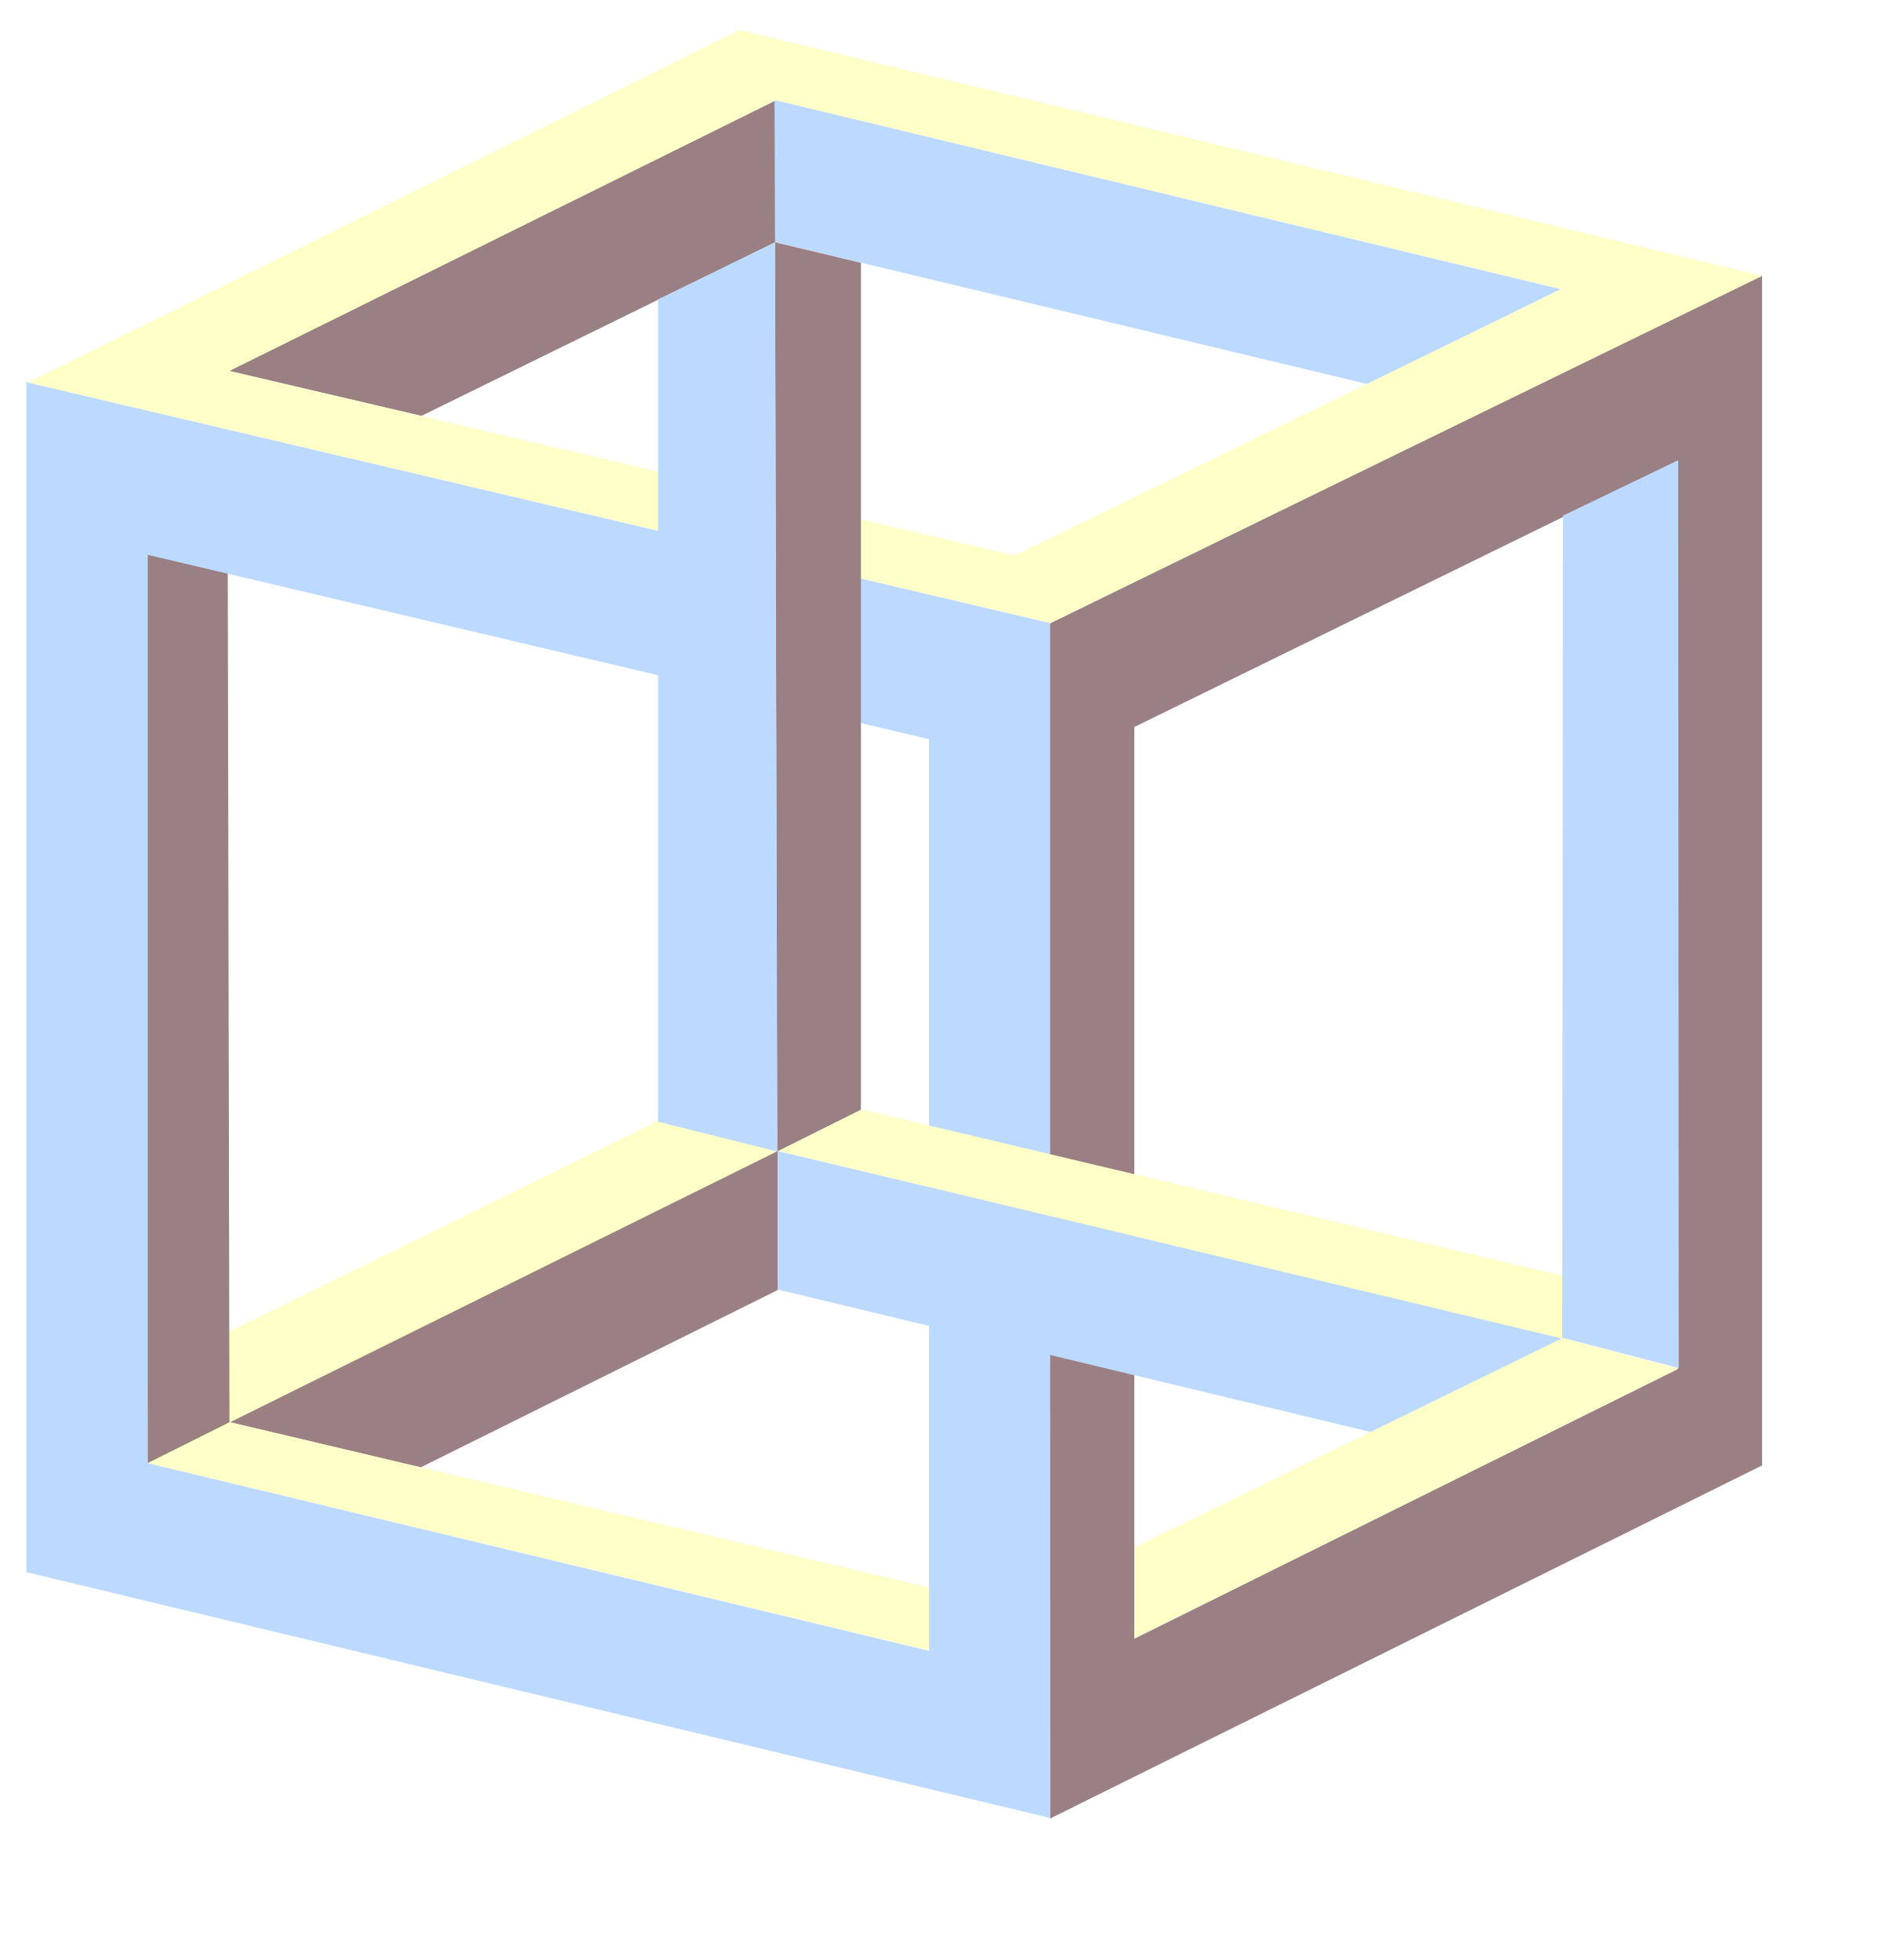
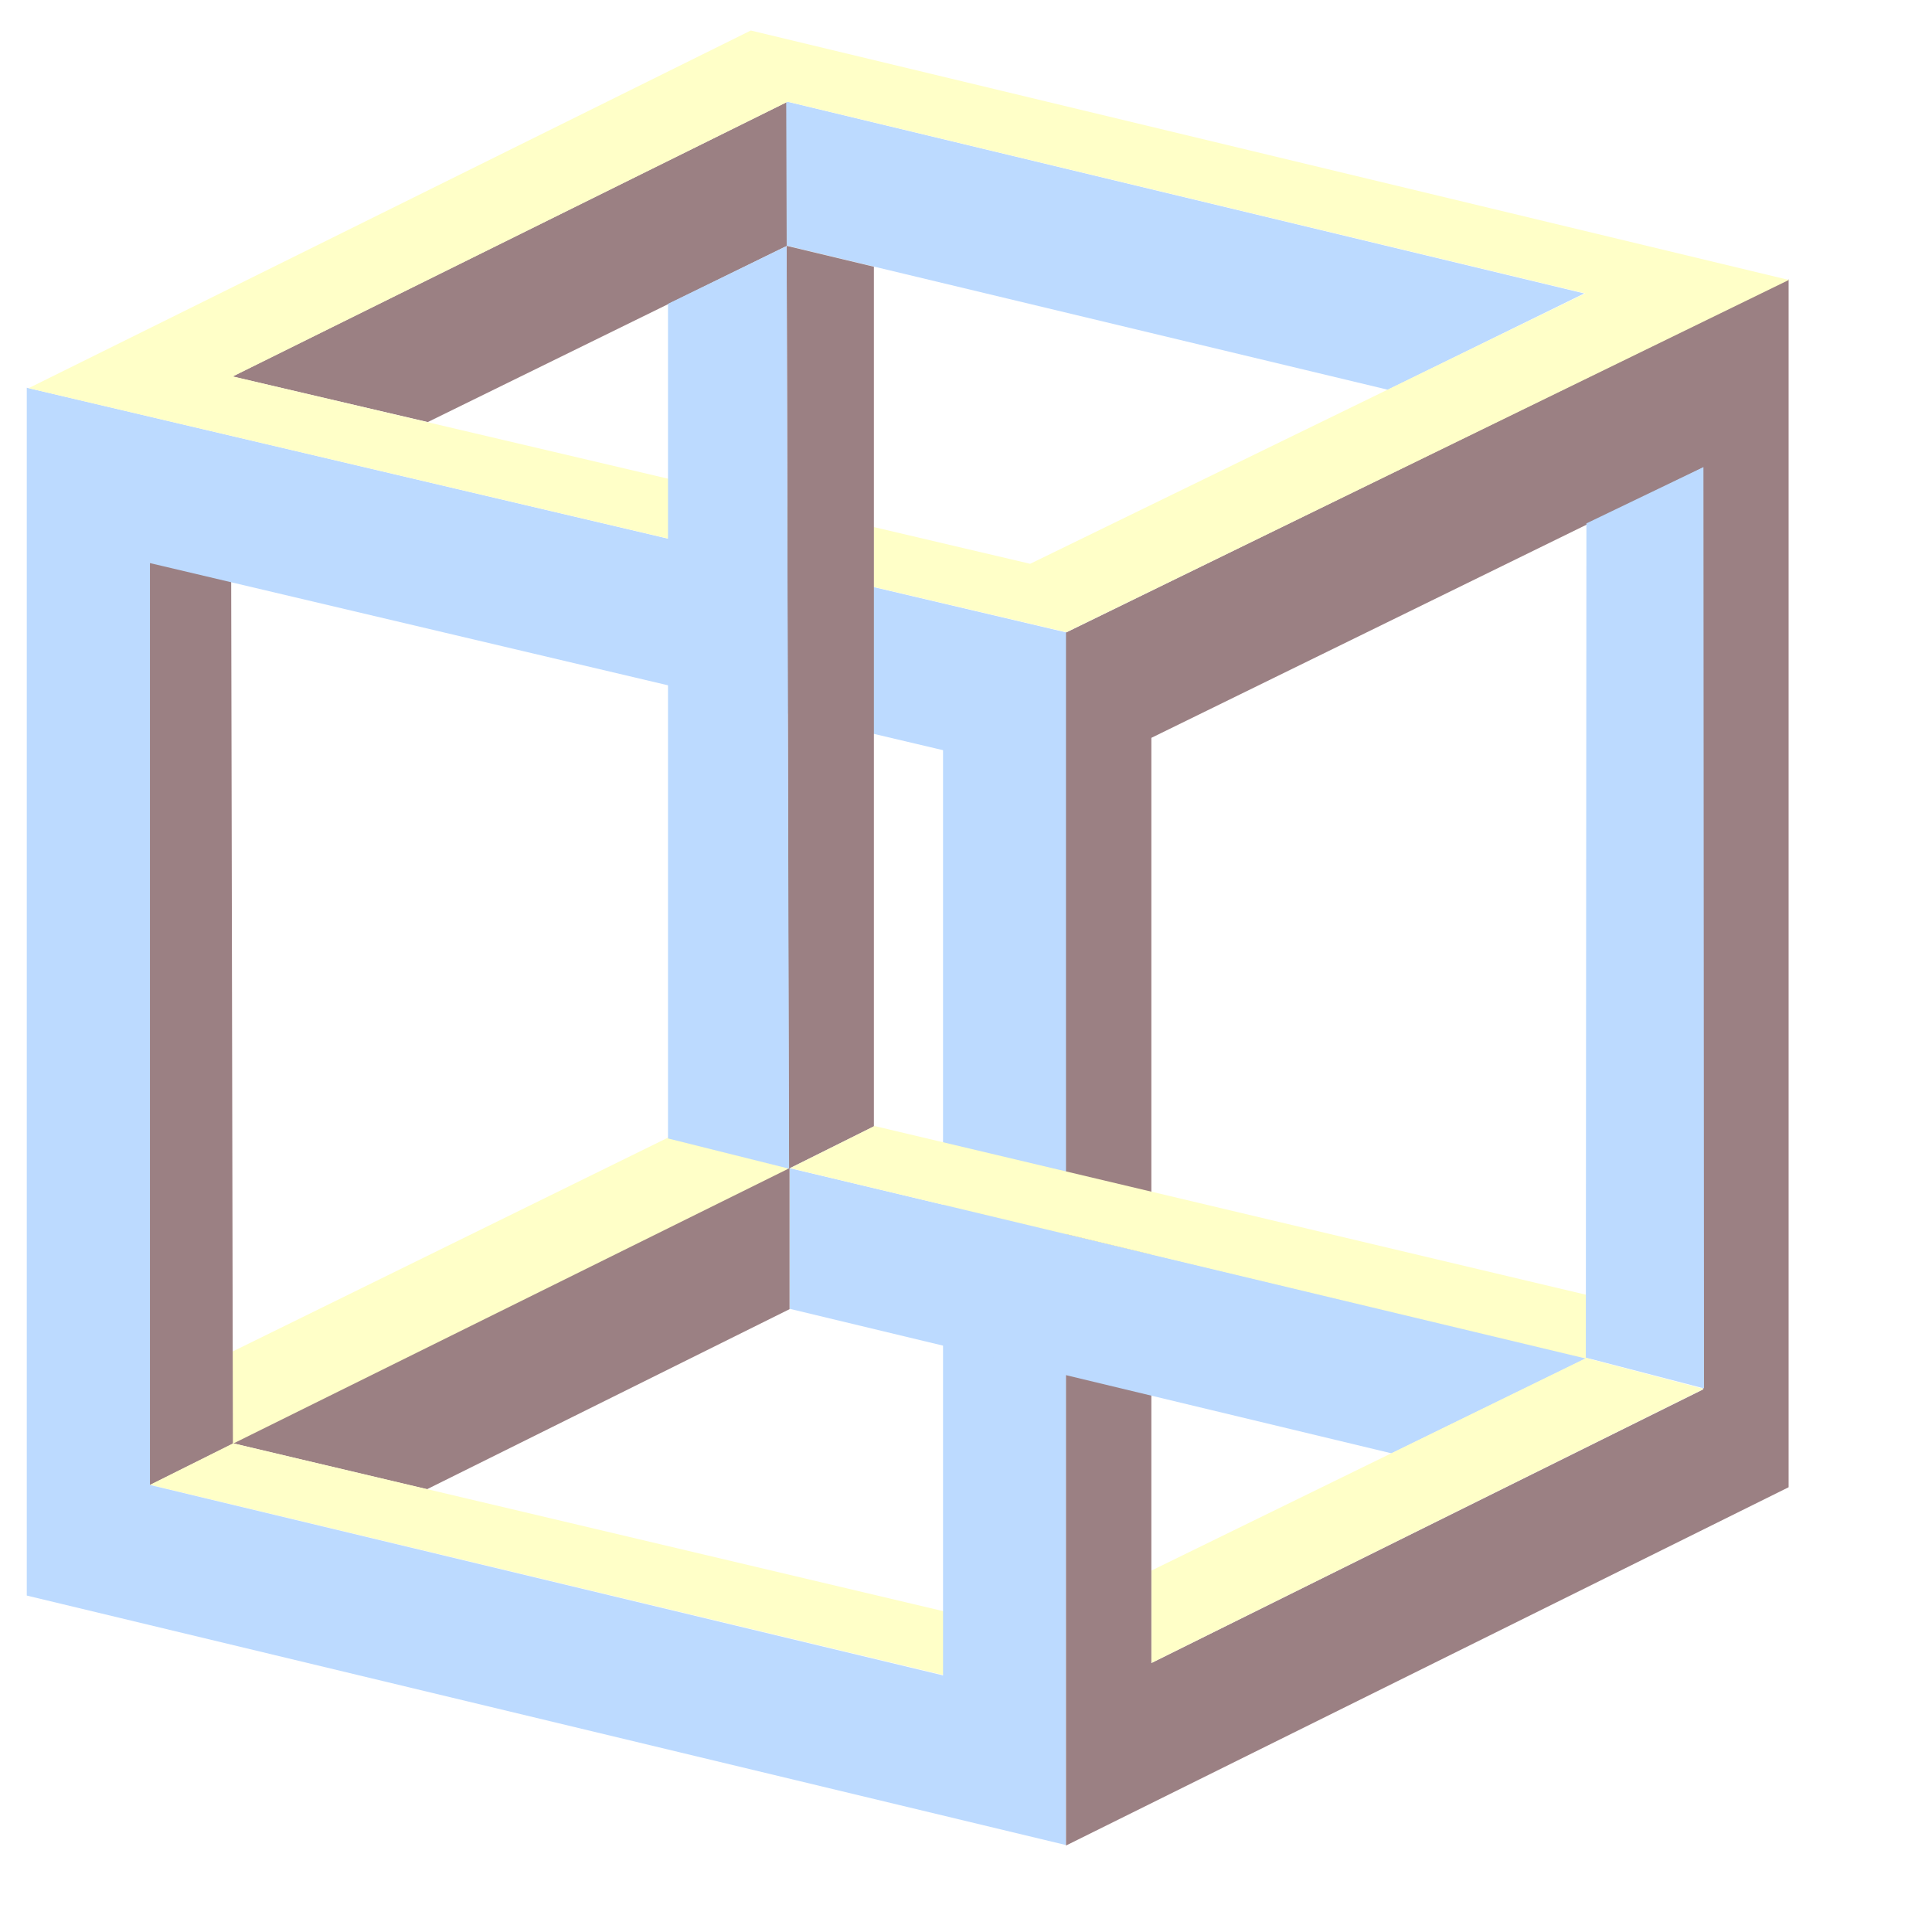
- <svg xmlns="http://www.w3.org/2000/svg" version="1.0" width="210mm" height="612.89pt" id="svg2">
+ <svg xmlns="http://www.w3.org/2000/svg" version="1.0" width="210mm" height="210mm" id="svg2">
  <defs id="defs5" />
  <g transform="matrix(1.838166,0,0,1.838166,-64.3648,-50.94291)" id="g3086">
    <path d="M 86.952,350.259 L 211.482,288.563 L 211.482,320.3 L 130.434,360.554" style="fill:#9b8083;fill-opacity:1;fill-rule:evenodd;stroke:none;stroke-width:1px;stroke-linecap:butt;stroke-linejoin:miter;stroke-opacity:1" id="path2207" />
    <path d="M 86.658,329.936 L 184.367,281.939 L 211.348,288.846 L 86.885,350.465" style="fill:#ffffc8;fill-opacity:1;fill-rule:evenodd;stroke:none;stroke-width:1px;stroke-linecap:butt;stroke-linejoin:miter;stroke-opacity:1" id="path3954" />
    <path d="M 68.485,359.645 L 87.068,350.377 L 86.685,157.412 L 68.153,153.227" style="fill:#9b8083;fill-opacity:1;fill-rule:evenodd;stroke:none;stroke-width:1px;stroke-linecap:butt;stroke-linejoin:miter;stroke-opacity:1" id="path1331" />
    <path d="M 247.442,388.177 L 87.14,350.282 L 68.542,359.564 L 247.143,402.375" style="fill:#ffffc8;fill-opacity:1;fill-rule:evenodd;stroke:none;stroke-width:1px;stroke-linecap:butt;stroke-linejoin:miter;stroke-opacity:1" id="path2209" />
    <path d="M 41,114.375 L 41,384.312 L 273.219,440.062 L 273.43,169.082 L 41,114.375 z M 68.531,153.562 L 245.781,195.375 L 245.781,402.156 L 68.531,359.594 L 68.531,153.562 z " style="fill:#bcdaff;fill-opacity:1;fill-rule:evenodd;stroke:none;stroke-width:1px;stroke-linecap:butt;stroke-linejoin:miter;stroke-opacity:1" id="path4030" />
    <path d="M 434.761,90.165 L 434.761,360.102 L 273.257,440.179 L 273.257,169.093 L 434.761,90.165 z M 415.613,132.236 L 292.339,192.617 L 292.339,399.398 L 415.613,338.268 L 415.613,132.236 z " style="fill:#9b8083;fill-opacity:1;fill-rule:evenodd;stroke:none;stroke-width:1px;stroke-linecap:butt;stroke-linejoin:miter;stroke-opacity:1" id="path4037" />
    <path d="M 86.944,111.857 L 210.942,50.494 L 210.942,82.634 L 130.623,122.041 L 130.623,122.041" style="fill:#9b8083;fill-opacity:1;fill-rule:evenodd;stroke:none;stroke-width:1px;stroke-linecap:butt;stroke-linejoin:miter;stroke-opacity:1" id="path5814" />
    <path d="M 389.072,93.296 L 210.73,50.389 L 210.836,82.622 L 345.186,114.816" style="fill:#bcdaff;fill-opacity:1;fill-rule:evenodd;stroke:none;stroke-width:1px;stroke-linecap:butt;stroke-linejoin:miter;stroke-opacity:1" id="path5816" />
    <path d="M 202.812,34.531 L 41.406,114.469 L 273.344,169 L 434.812,90.281 L 202.812,34.531 z M 211.062,50.438 L 389.312,93.281 L 265.25,153.719 L 87.062,111.844 L 211.062,50.438 z " style="fill:#ffffc8;fill-opacity:1;fill-rule:evenodd;stroke:none;stroke-width:1px;stroke-linecap:butt;stroke-linejoin:miter;stroke-opacity:1" id="path5803" />
    <path d="M 210.83,82.657 L 230.324,87.326 L 230.324,279.449 L 210.83,289.146 L 211.311,289.098" style="fill:#9b8083;fill-opacity:1;fill-rule:evenodd;stroke:none;stroke-width:1px;stroke-linecap:butt;stroke-linejoin:miter;stroke-opacity:1" id="path3964" />
    <path d="M 184.31,282.15 L 184.31,95.621 L 210.819,82.697 L 211.375,288.911" style="fill:#bcdaff;fill-opacity:1;fill-rule:evenodd;stroke:none;stroke-width:1px;stroke-linecap:butt;stroke-linejoin:miter;stroke-opacity:1" id="path1325" />
    <path d="M 211.523,288.798 L 211.523,320.227 L 346.014,352.525 L 389.688,331.218" style="fill:#bcdaff;fill-opacity:1;fill-rule:evenodd;stroke:none;stroke-width:1px;stroke-linecap:butt;stroke-linejoin:miter;stroke-opacity:1" id="path4846" />
    <path d="M 390.532,317.331 L 230.463,279.369 L 211.632,288.785 L 390.233,331.53" style="fill:#ffffc8;fill-opacity:1;fill-rule:evenodd;stroke:none;stroke-width:1px;stroke-linecap:butt;stroke-linejoin:miter;stroke-opacity:1" id="path4842" />
    <path d="M 415.724,132.109 L 389.569,144.69 L 389.436,331.14 L 415.857,338.012" style="fill:#bcdaff;fill-opacity:1;fill-rule:evenodd;stroke:none;stroke-width:1px;stroke-linecap:butt;stroke-linejoin:miter;stroke-opacity:1" id="path2205" />
    <path d="M 415.765,338.125 L 292.367,399.36 L 292.367,378.717 L 389.505,331.226 L 415.765,338.125 z " style="fill:#ffffc8;fill-opacity:1;fill-rule:evenodd;stroke:none;stroke-width:1px;stroke-linecap:butt;stroke-linejoin:miter;stroke-opacity:1" id="path4848" />
  </g>
</svg>
